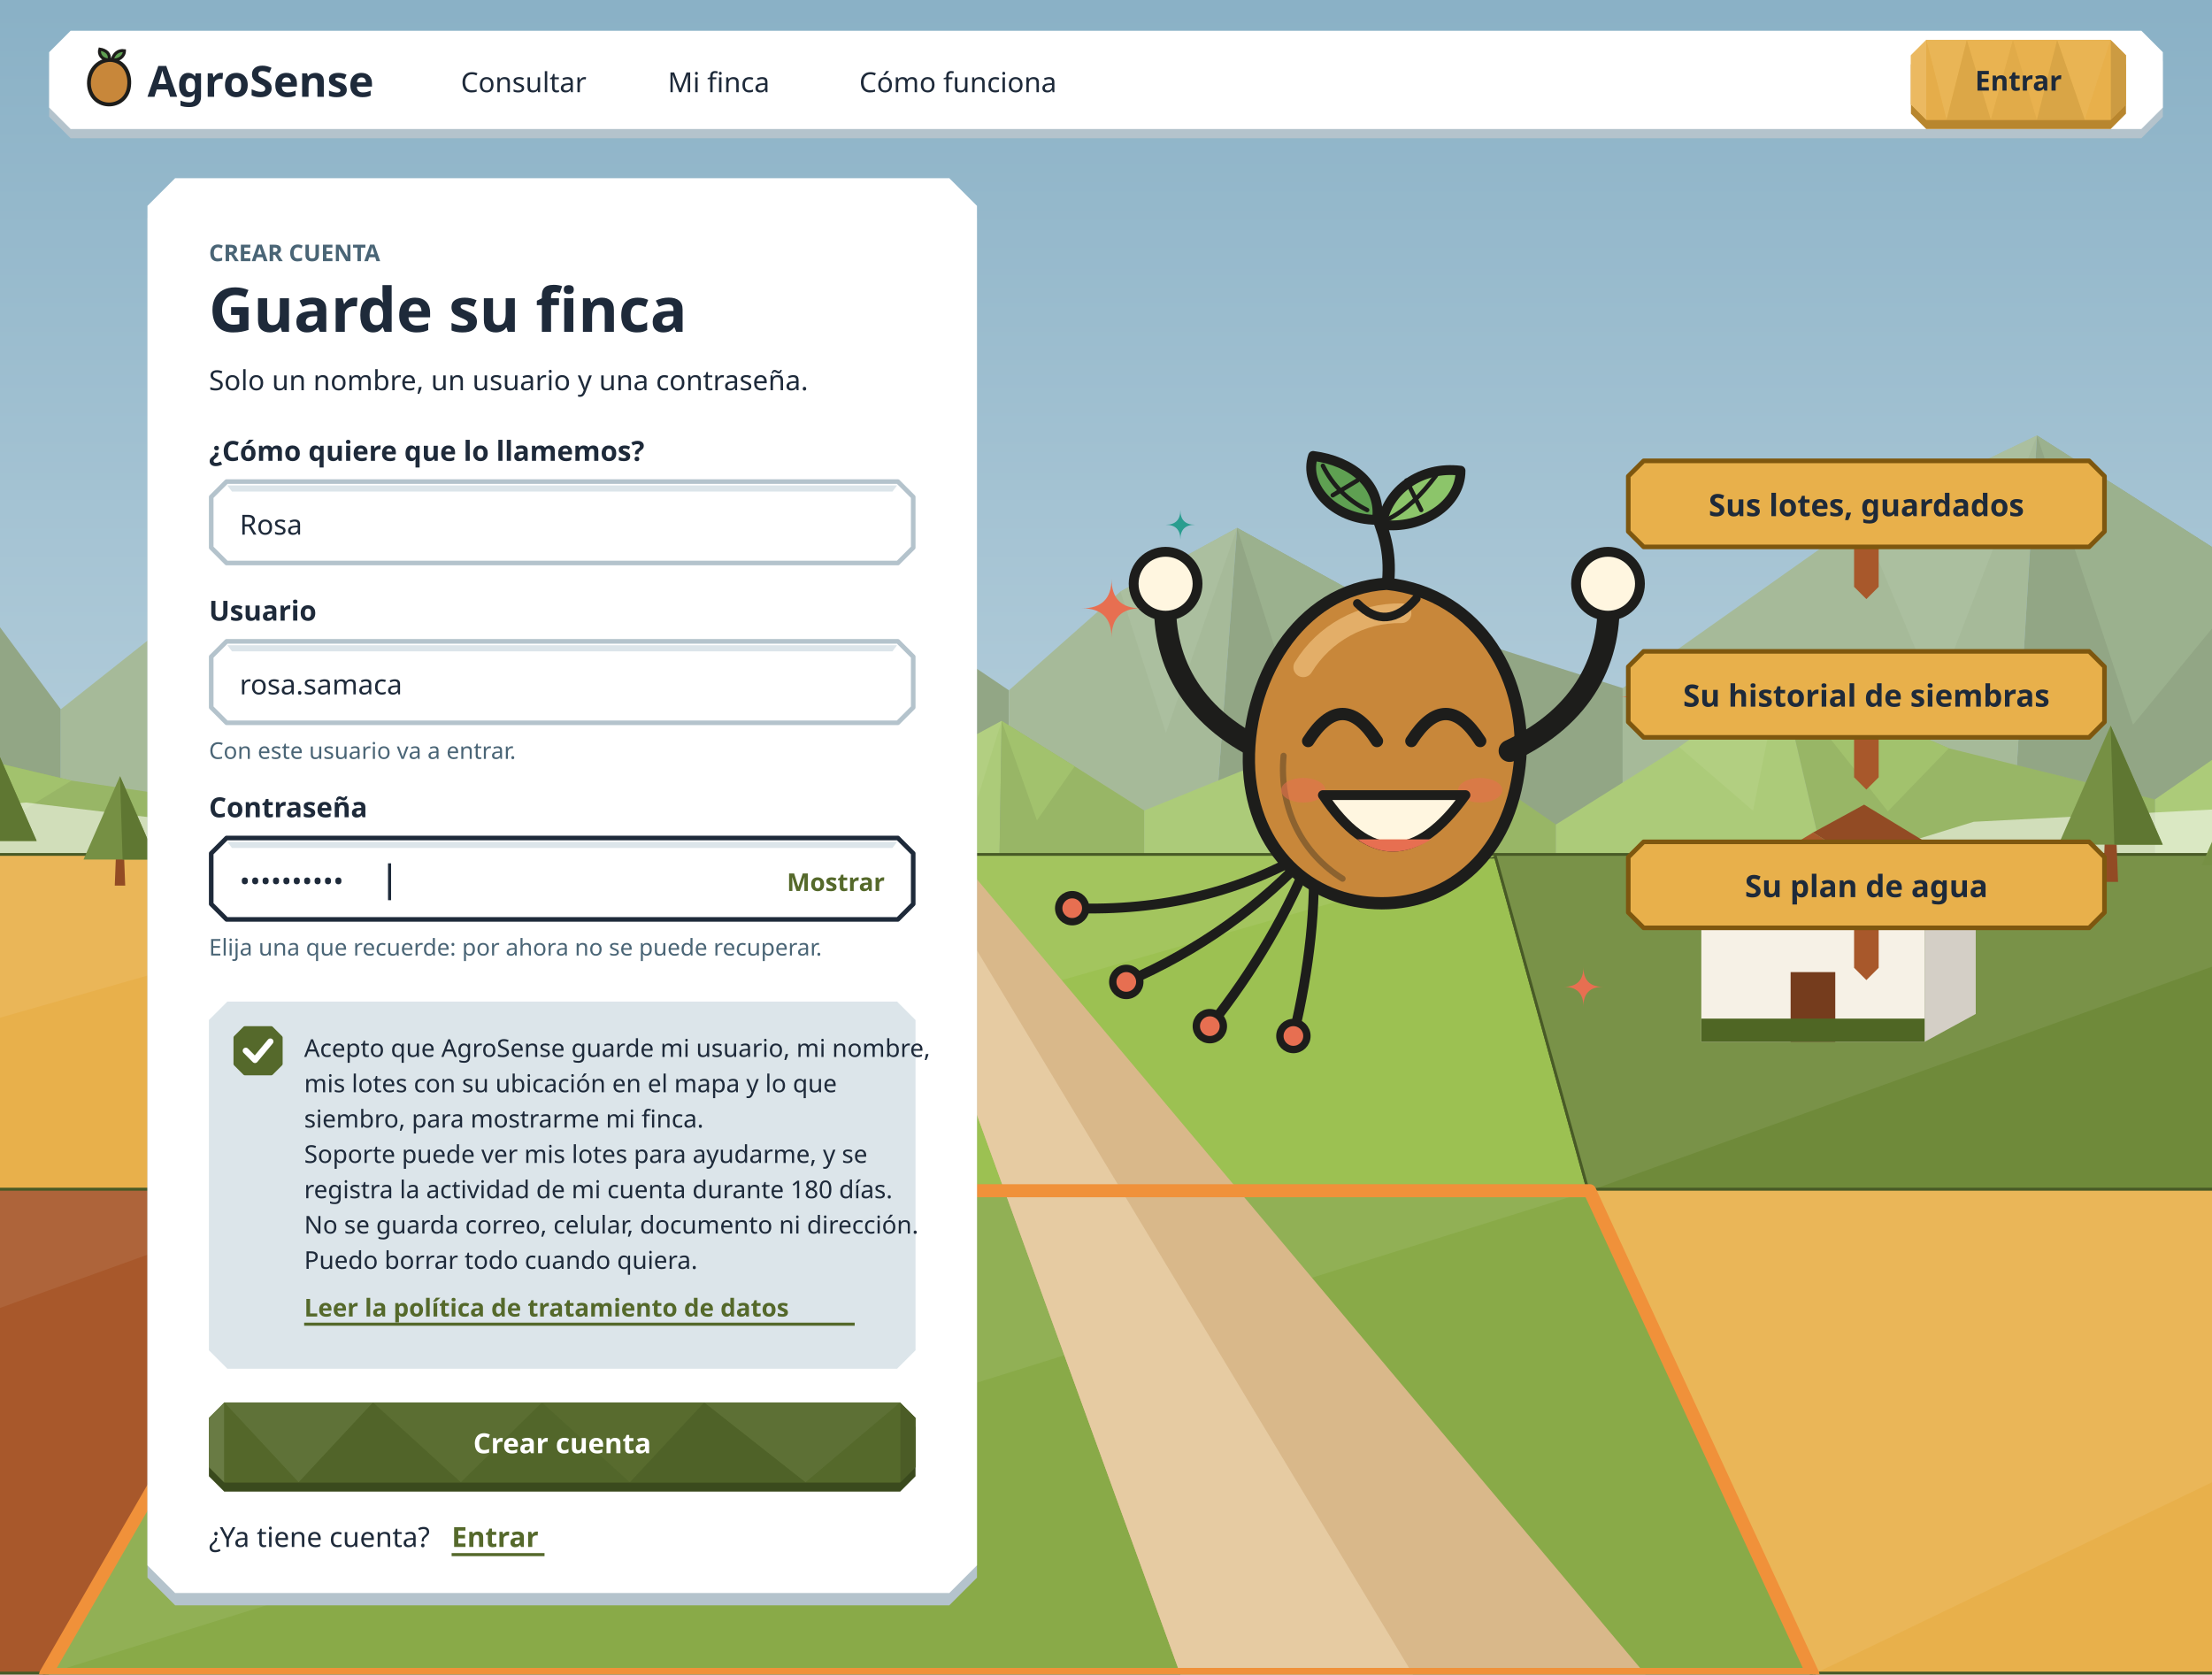
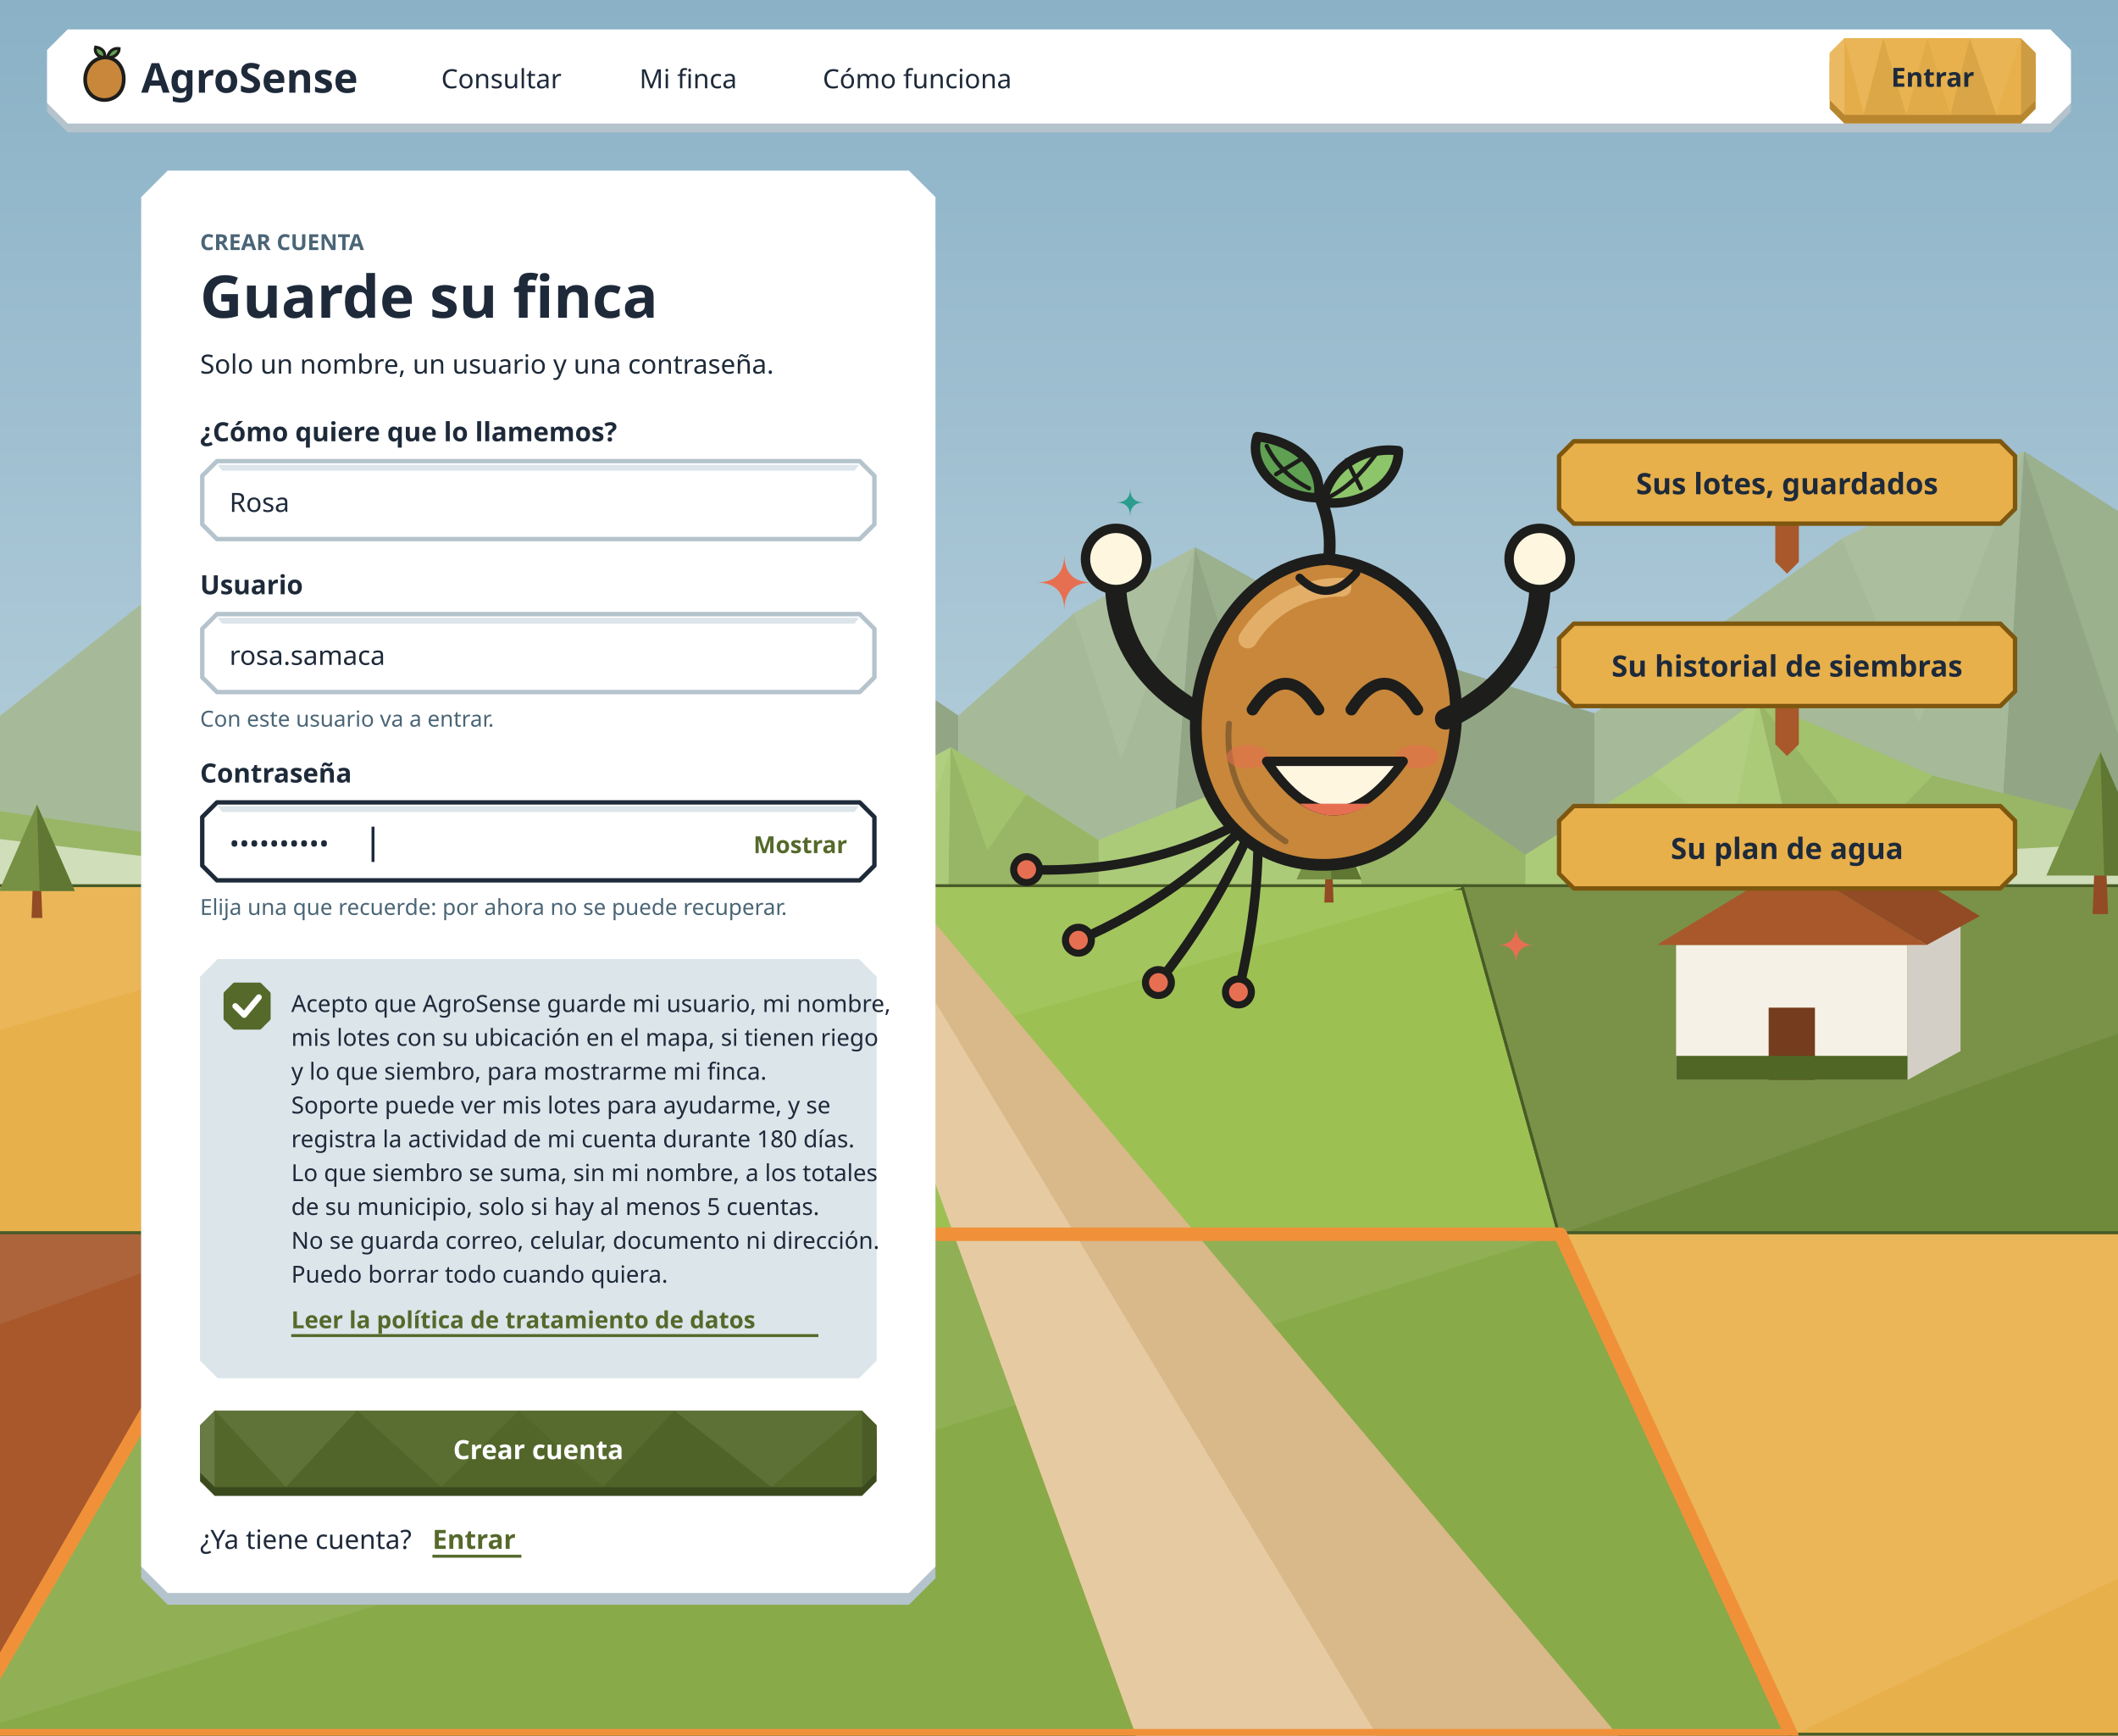
- <svg xmlns="http://www.w3.org/2000/svg" width="1440" height="1090" viewBox="0 0 1440 1090">
-   <rect width="1440" height="1090" fill="#8FA9B8" />
+ <svg xmlns="http://www.w3.org/2000/svg" width="1440" height="1180" viewBox="0 0 1440 1180">
+   <rect width="1440" height="1180" fill="#8FA9B8" />
  <defs>
    <clipPath id="recorte-registro">
-       <rect width="1440" height="1090" />
+       <rect width="1440" height="1180" />
    </clipPath>
  </defs>
  <g id="fondo" clip-path="url(#recorte-registro)">
-     <g transform="translate(-152 0) scale(1.21111)">
+     <g transform="translate(-224 0) scale(1.31111)">
      <g id="cielo">
        <defs>
          <linearGradient id="cielo-vereda" x1="0" y1="0" x2="0" y2="1">
            <stop offset="0" stop-color="#8AB1C6" />
            <stop offset="1" stop-color="#E0ECF1" />
          </linearGradient>
        </defs>
        <rect width="1440" height="900" fill="url(#cielo-vereda)" />
      </g>
      <g id="lejano">
        <polygon points="-40,393.222 17.606,295.331 57.566,230.245 52.22,470 -40,470" fill="#A6BA99" />
        <polygon points="57.566,230.245 101.401,304.605 158.177,381.239 158.177,470 52.22,470" fill="#92A685" />
        <polygon points="17.606,295.331 57.566,230.245 34.913,382.666" fill="#ABBF9F" />
        <polygon points="57.566,230.245 101.401,304.605 76.811,387.302" fill="#9BB18E" />
        <polygon points="158.177,381.239 303.641,266.091 410.507,187.566 409.388,470 158.177,470" fill="#A6BA99" />
        <polygon points="410.507,187.566 550.547,292.056 667.812,371.044 667.812,470 409.388,470" fill="#92A685" />
        <polygon points="303.641,266.091 410.507,187.566 356.514,368.045" fill="#ABBF9F" />
        <polygon points="410.507,187.566 550.547,292.056 479.967,381.028" fill="#9BB18E" />
        <polygon points="667.812,371.044 727.786,317.937 790.483,283.727 776.651,470 667.812,470" fill="#A6BA99" />
        <polygon points="790.483,283.727 877.992,331.801 997.726,369.864 997.726,470 776.651,470" fill="#92A685" />
        <polygon points="727.786,317.937 790.483,283.727 752.218,393.969" fill="#ABBF9F" />
        <polygon points="790.483,283.727 877.992,331.801 827.321,400.901" fill="#9BB18E" />
        <polygon points="997.726,369.864 1125.98,279.314 1220.45,234.059 1206.02,470 997.726,470" fill="#A6BA99" />
        <polygon points="1220.45,234.059 1338.11,309.047 1480,387.666 1480,470 1206.02,470" fill="#92A685" />
        <polygon points="1125.98,279.314 1220.45,234.059 1166,374.657" fill="#ABBF9F" />
        <polygon points="1220.45,234.059 1338.11,309.047 1272.06,389.524" fill="#9BB18E" />
      </g>
      <g id="medio">
        <polygon points="-40,453.72 30.942,424.23 87.808,401.53 81.83,470 -40,470" fill="#ACCB79" />
        <polygon points="87.808,401.53 163.929,419.574 252.098,432.524 252.098,470 81.83,470" fill="#98B666" />
        <polygon points="30.942,424.23 87.808,401.53 56.386,447.115" fill="#B2CF81" />
        <polygon points="87.808,401.53 163.929,419.574 122.879,444.787" fill="#A2C26D" />
        <polygon points="252.098,432.524 325.909,371.11 403.414,346.407 437.602,470 252.098,470" fill="#ACCB79" />
        <polygon points="403.414,346.407 505.675,398.93 597.892,432.128 597.892,470 437.602,470" fill="#98B666" />
        <polygon points="325.909,371.11 403.414,346.407 381.755,420.555" fill="#B2CF81" />
        <polygon points="403.414,346.407 505.675,398.93 471.639,434.465" fill="#A2C26D" />
        <polygon points="597.892,432.128 634.525,403.363 663.918,387.487 662.606,470 597.892,470" fill="#ACCB79" />
        <polygon points="663.918,387.487 703.137,411.9 740.58,435.632 740.58,470 662.606,470" fill="#98B666" />
        <polygon points="634.525,403.363 663.918,387.487 648.565,436.681" fill="#B2CF81" />
        <polygon points="663.918,387.487 703.137,411.9 682.871,440.95" fill="#A2C26D" />
        <polygon points="740.58,435.632 813.424,406.067 868.553,378.828 878.121,470 740.58,470" fill="#ACCB79" />
        <polygon points="868.553,378.828 909.824,407.404 961.824,443.19 961.824,470 878.121,470" fill="#98B666" />
        <polygon points="813.424,406.067 868.553,378.828 845.772,438.034" fill="#B2CF81" />
        <polygon points="868.553,378.828 909.824,407.404 893.973,438.702" fill="#A2C26D" />
        <polygon points="961.824,443.19 1028.1,401.533 1082.33,363.079 1107.51,470 961.824,470" fill="#ACCB79" />
        <polygon points="1082.33,363.079 1173.04,402.21 1283.86,429.665 1283.86,470 1107.51,470" fill="#98B666" />
        <polygon points="1028.1,401.533 1082.33,363.079 1067.81,435.767" fill="#B2CF81" />
        <polygon points="1082.33,363.079 1173.04,402.21 1140.27,436.105" fill="#A2C26D" />
        <polygon points="1283.86,429.665 1333.17,395.511 1370.22,373.223 1388.64,470 1283.86,470" fill="#ACCB79" />
        <polygon points="1370.22,373.223 1434.5,397.169 1480,431.419 1480,470 1388.64,470" fill="#98B666" />
        <polygon points="1333.17,395.511 1370.22,373.223 1360.9,432.756" fill="#B2CF81" />
        <polygon points="1370.22,373.223 1434.5,397.169 1411.57,433.585" fill="#A2C26D" />
      </g>
      <g id="niebla">
        <polygon points="1079.97,474.501 1186.41,441.699 1346.07,433.499 1527.01,445.8 1612.16,474.501" fill="#FFFFFF" fill-opacity="0.55" />
        <polygon points="241.935,465.794 327.561,446.923 456,442.206 601.563,449.282 670.064,465.794" fill="#FFFFFF" fill-opacity="0.55" />
        <polygon points="-28.161,476.647 38.872,440.412 139.422,431.353 253.379,444.941 307.006,476.647" fill="#FFFFFF" fill-opacity="0.55" />
      </g>
      <g id="parcelas">
        <polygon points="-40,460 430,460 300,640 -200,640" fill="#E8B04B" stroke="#485A26" stroke-width="3" stroke-linejoin="round" />
        <polygon points="-40,460 430,460 -200,640" fill="#EAB658" />
        <polygon points="430,460 930,460 980,640 300,640" fill="#9CC152" stroke="#485A26" stroke-width="3" stroke-linejoin="round" />
        <polygon points="430,460 930,460 300,640" fill="#A3C55E" />
        <polygon points="930,460 1480,460 1640,640 980,640" fill="#6F8A3A" stroke="#485A26" stroke-width="3" stroke-linejoin="round" />
        <polygon points="930,460 1480,460 980,640" fill="#799248" />
        <polygon points="-200,640 300,640 150,900 -420,900" fill="#A8582B" stroke="#485A26" stroke-width="3" stroke-linejoin="round" />
        <polygon points="-200,640 300,640 -420,900" fill="#AE643A" />
        <polygon points="300,640 980,640 1100,900 150,900" fill="#89AA48" stroke="#485A26" stroke-width="3" stroke-linejoin="round" />
        <polygon points="300,640 980,640 150,900" fill="#91B055" />
        <polygon points="980,640 1640,640 1900,900 1100,900" fill="#E8B04B" stroke="#485A26" stroke-width="3" stroke-linejoin="round" />
        <polygon points="980,640 1640,640 1100,900" fill="#EAB658" />
      </g>
      <g id="camino">
        <polygon points="600,460 640,460 1010,900 760,900" fill="#D9B88A" />
        <polygon points="600,460 620,460 885,900 760,900" fill="#E6CBA2" />
      </g>
      <g id="arboles">
        <polygon points="116.4,470 123.6,470 122.7,446.6 117.3,446.6" fill="#924B24" />
        <polygon points="120,394.4 145.2,452 94.8,452" fill="#769044" />
        <polygon points="120,394.4 145.2,452 121.8,452" fill="#5F7732" />
        <polygon points="187.2,476 192.8,476 192.1,457.8 187.9,457.8" fill="#924B24" />
        <polygon points="190,417.2 209.6,462 170.4,462" fill="#769044" />
        <polygon points="190,417.2 209.6,462 191.4,462" fill="#5F7732" />
        <polygon points="1256,474 1264,474 1263,448 1257,448" fill="#924B24" />
        <polygon points="1260,390 1288,454 1232,454" fill="#769044" />
        <polygon points="1260,390 1288,454 1262,454" fill="#5F7732" />
        <polygon points="1327,480 1333,480 1332.25,460.5 1327.75,460.5" fill="#924B24" />
        <polygon points="1330,417 1351,465 1309,465" fill="#769044" />
        <polygon points="1330,417 1351,465 1331.5,465" fill="#5F7732" />
        <polygon points="857.6,468 862.4,468 861.8,452.4 858.2,452.4" fill="#924B24" />
        <polygon points="860,417.6 876.8,456 843.2,456" fill="#769044" />
        <polygon points="860,417.6 876.8,456 861.2,456" fill="#5F7732" />
      </g>
      <g id="casa">
        <polygon points="1040,490 1160,490 1160,560 1040,560" fill="#F6F1E6" />
        <polygon points="1160,490 1187.5,475 1187.5,545 1160,560" fill="#D4CFC6" />
        <polygon points="1030,490 1100,447.5 1170,490" fill="#A8582B" />
        <polygon points="1100,447.5 1170,490 1197.5,475 1127.5,432.5" fill="#924B24" />
        <polygon points="1088,522.5 1112,522.5 1112,560 1088,560" fill="#753C1D" />
        <polygon points="1040,547.5 1160,547.5 1160,560 1040,560" fill="#4F6624" />
      </g>
      <g id="lote-resaltado">
        <polygon points="300,640 980,640 1100,900 150,900" fill="none" stroke="#F0913A" stroke-width="7" stroke-linejoin="round" />
      </g>
    </g>
  </g>
  <g id="barra" transform="translate(0 0)">
    <polygon points="46,26 1394,26 1408,40 1408,76 1394,90 46,90 32,76 32,40" fill="#B4C3CC" />
    <polygon points="46,20 1394,20 1408,34 1408,70 1394,84 46,84 32,70 32,34" fill="#FFFFFF" />
    <g id="marca" transform="translate(56 30)">
      <path d="M16 9c9 .6 13 9 12 17-.8 8-7 12-13 12S3 34 2 26C1 17 7 9 16 9z" fill="#C8873A" stroke="#1D1D1B" stroke-width="2.5" />
      <path d="M15 9c-5 0-7-4-6-7 4 .6 7 3 6 7zm2 0c4 .6 8-2 8-6-4-.6-7 2-8 6z" fill="#5FA052" stroke="#1D1D1B" stroke-width="2" />
      <text x="40" y="33" font-family="Fredoka" font-weight="600" font-size="28" fill="#1E2A3A" text-anchor="start">AgroSense</text>
    </g>
    <text x="300" y="60" font-family="Atkinson Hyperlegible" font-weight="400" font-size="18" fill="#1E2A3A" text-anchor="start">Consultar</text>
    <text x="434.72" y="60" font-family="Atkinson Hyperlegible" font-weight="400" font-size="18" fill="#1E2A3A" text-anchor="start">Mi finca</text>
    <text x="559.36" y="60" font-family="Atkinson Hyperlegible" font-weight="400" font-size="18" fill="#1E2A3A" text-anchor="start">Cómo funciona</text>
    <g id="boton-secondary" transform="translate(1244 26)">
      <polygon points="10,6 130,6 140,16 140,48 130,58 10,58 0,48 0,16" fill="#B8862E" />
      <polygon points="10,0 130,0 140,10 140,42 130,52 10,52 0,42 0,10" fill="#E8B04B" />
      <polygon points="10,0 10,52 0,42 0,10" fill="#EBB961" />
      <polygon points="130,0 140,10 140,42 130,52" fill="#CC9B42" />
      <polygon points="10,0 36.4,0 23.2,52" fill="#E9B556" />
      <polygon points="10,0 23.2,52 10,52" fill="#E5AD4A" />
      <polygon points="36.4,0 66.4,0 52,52" fill="#E9B351" />
      <polygon points="36.4,0 52,52 23.2,52" fill="#DCA747" />
      <polygon points="66.4,0 95.2,0 82,52" fill="#E8B14E" />
      <polygon points="66.4,0 82,52 52,52" fill="#E1AB49" />
      <polygon points="95.2,0 130,0 113.2,52" fill="#E9B453" />
      <polygon points="95.2,0 113.2,52 82,52" fill="#D9A546" />
      <polygon points="130,0 130,52 113.2,52" fill="#E8B04B" />
      <text x="70" y="33" font-family="Atkinson Hyperlegible" font-weight="700" font-size="18" fill="#1E2A3A" text-anchor="middle">Entrar</text>
    </g>
  </g>
  <g id="mascota" transform="translate(650 300) scale(1.6)">
    <g id="semilla" transform="translate(0 -8)">
      <path d="M128 166 Q85 192 30 190" fill="none" stroke="#1D1D1B" stroke-width="4" stroke-linecap="round" stroke-linejoin="round" />
      <circle cx="30" cy="190" r="5.5" fill="#E76F51" stroke="#1D1D1B" stroke-width="3" />
      <path d="M128 166 Q96 201 52 220" fill="none" stroke="#1D1D1B" stroke-width="4" stroke-linecap="round" stroke-linejoin="round" />
      <circle cx="52" cy="220" r="5.5" fill="#E76F51" stroke="#1D1D1B" stroke-width="3" />
      <path d="M128 166 Q113 204 86 238" fill="none" stroke="#1D1D1B" stroke-width="4" stroke-linecap="round" stroke-linejoin="round" />
      <circle cx="86" cy="238" r="5.5" fill="#E76F51" stroke="#1D1D1B" stroke-width="3" />
      <path d="M128 166 Q130 200 120 242" fill="none" stroke="#1D1D1B" stroke-width="4" stroke-linecap="round" stroke-linejoin="round" />
      <circle cx="120" cy="242" r="5.5" fill="#E76F51" stroke="#1D1D1B" stroke-width="3" />
      <path d="M108 126 C78 112 66 88 68 62" fill="none" stroke="#1D1D1B" stroke-width="9" stroke-linecap="round" stroke-linejoin="round" />
      <circle cx="68" cy="58" r="13" fill="#FFF6E0" stroke="#1D1D1B" stroke-width="4" />
      <path d="M158 62 C160 48 158 40 154 30" fill="none" stroke="#1D1D1B" stroke-width="5" stroke-linecap="round" stroke-linejoin="round" />
      <path d="M154 32 C136 32 124 18 128 6 C144 8 156 18 154 32Z" fill="#5FA052" stroke="#1D1D1B" stroke-width="4" stroke-linecap="round" stroke-linejoin="round" />
      <path d="M156 34 C172 36 188 26 188 12 C172 10 158 20 156 34Z" fill="#8CC56A" stroke="#1D1D1B" stroke-width="4" stroke-linecap="round" stroke-linejoin="round" />
      <path d="M150 28 C142 24 136 18 132 10 M146 16 L136 22 M178 14 C172 22 166 28 158 32 M172 28 L166 16" fill="none" stroke="#1D1D1B" stroke-width="1.8" stroke-linecap="round" stroke-linejoin="round" />
      <path d="M158 58 C196 62 216 98 212 132 C208 168 184 188 156 188 C126 188 104 166 102 134 C100 98 122 60 158 58Z" fill="#C8873A" stroke="#1D1D1B" stroke-width="5" stroke-linecap="round" stroke-linejoin="round" />
      <path d="M124 92 A46 46 0 0 1 164 70" fill="none" stroke="#E3AE68" stroke-width="8" stroke-linecap="round" stroke-linejoin="round" />
      <path d="M116 128 C114 150 124 168 140 178" fill="none" stroke="#1D1D1B" stroke-width="2.5" stroke-linecap="round" stroke-linejoin="round" opacity="0.35" />
      <path d="M146 66 Q158 78 170 64" fill="none" stroke="#1D1D1B" stroke-width="3.5" stroke-linecap="round" stroke-linejoin="round" />
      <ellipse cx="124" cy="142" rx="9" ry="5" fill="#E76F51" opacity="0.55" />
      <ellipse cx="196" cy="142" rx="9" ry="5" fill="#E76F51" opacity="0.55" />
      <path d="M126 122 Q140 100 154 122" fill="none" stroke="#1D1D1B" stroke-width="5" stroke-linecap="round" stroke-linejoin="round" />
      <path d="M168 122 Q182 100 196 122" fill="none" stroke="#1D1D1B" stroke-width="5" stroke-linecap="round" stroke-linejoin="round" />
      <path d="M132 144 Q160 186 190 144Z" fill="#FFF6E0" stroke="#1D1D1B" stroke-width="4" stroke-linecap="round" stroke-linejoin="round" />
      <path d="M146 162 Q160 172 176 162" fill="#E76F51" />
      <path d="M208 126 C238 112 250 88 248 62" fill="none" stroke="#1D1D1B" stroke-width="9" stroke-linecap="round" stroke-linejoin="round" />
      <circle cx="248" cy="58" r="13" fill="#FFF6E0" stroke="#1D1D1B" stroke-width="4" />
    </g>
    <path d="M46 48 Q46 60 58 60 Q46 60 46 72 Q46 60 34 60 Q46 60 46 48Z" fill="#E76F51" />
    <path d="M262 87 Q262 96 271 96 Q262 96 262 105 Q262 96 253 96 Q262 96 262 87Z" fill="#E76F51" />
    <path d="M238 206 Q238 214 246 214 Q238 214 238 222 Q238 214 230 214 Q238 214 238 206Z" fill="#E76F51" />
    <path d="M74 20 Q74 26 80 26 Q74 26 74 32 Q74 26 68 26 Q74 26 74 20Z" fill="#2A9D8F" />
  </g>
  <g id="letrero" transform="translate(1060 300)">
    <polygon points="147,52 163,52 163,82 155,90 147,82" fill="#A8582B" />
    <polygon points="10,0 300,0 310,10 310,46 300,56 10,56 0,46 0,10" fill="#E8B04B" stroke="#7E570F" stroke-width="3" stroke-linejoin="round" />
    <text x="155" y="36" font-family="Atkinson Hyperlegible" font-weight="700" font-size="20" fill="#1E2A3A" text-anchor="middle">Sus lotes, guardados</text>
  </g>
  <g id="letrero" transform="translate(1060 424)">
    <polygon points="147,52 163,52 163,82 155,90 147,82" fill="#A8582B" />
    <polygon points="10,0 300,0 310,10 310,46 300,56 10,56 0,46 0,10" fill="#E8B04B" stroke="#7E570F" stroke-width="3" stroke-linejoin="round" />
    <text x="155" y="36" font-family="Atkinson Hyperlegible" font-weight="700" font-size="20" fill="#1E2A3A" text-anchor="middle">Su historial de siembras</text>
  </g>
  <g id="letrero" transform="translate(1060 548)">
    <polygon points="147,52 163,52 163,82 155,90 147,82" fill="#A8582B" />
    <polygon points="10,0 300,0 310,10 310,46 300,56 10,56 0,46 0,10" fill="#E8B04B" stroke="#7E570F" stroke-width="3" stroke-linejoin="round" />
    <text x="155" y="36" font-family="Atkinson Hyperlegible" font-weight="700" font-size="20" fill="#1E2A3A" text-anchor="middle">Su plan de agua</text>
  </g>
  <g id="tarjeta" transform="translate(96 116)">
-     <polygon points="18,8 522,8 540,26 540,911 522,929 18,929 0,911 0,26" fill="#B4C3CC" />
-     <polygon points="18,0 522,0 540,18 540,903 522,921 18,921 0,903 0,18" fill="#FFFFFF" />
+     <polygon points="18,8 522,8 540,26 540,957 522,975 18,975 0,957 0,26" fill="#B4C3CC" />
+     <polygon points="18,0 522,0 540,18 540,949 522,967 18,967 0,949 0,18" fill="#FFFFFF" />
  </g>
  <g id="contenido" transform="translate(96 116)">
    <text x="40" y="54" font-family="Atkinson Hyperlegible" font-weight="700" font-size="15" fill="#4A6576" text-anchor="start">CREAR CUENTA</text>
    <text x="40" y="100" font-family="Fredoka" font-weight="600" font-size="40" fill="#1E2A3A" text-anchor="start">Guarde su finca</text>
    <text x="40" y="138" font-family="Atkinson Hyperlegible" font-weight="400" font-size="18" fill="#1E2A3A" text-anchor="start">Solo un nombre, un usuario y una contraseña.</text>
    <g id="campo-nombre" transform="translate(40 184)">
      <text x="0" y="0" font-family="Atkinson Hyperlegible" font-weight="700" font-size="18" fill="#1E2A3A" text-anchor="start">¿Cómo quiere que lo llamemos?</text>
      <polygon points="11.5,13.5 448.5,13.5 458.5,23.5 458.5,56.5 448.5,66.5 11.5,66.5 1.5,56.5 1.5,23.5" fill="#FFFFFF" stroke="#B4C3CC" stroke-width="3" stroke-linejoin="round" />
      <polygon points="12,16 448,16 445,20 15,20" fill="#DCE5EA" />
      <text x="20" y="48" font-family="Atkinson Hyperlegible" font-weight="400" font-size="18" fill="#1E2A3A" text-anchor="start">Rosa</text>
    </g>
    <g id="campo-usuario" transform="translate(40 288)">
      <text x="0" y="0" font-family="Atkinson Hyperlegible" font-weight="700" font-size="18" fill="#1E2A3A" text-anchor="start">Usuario</text>
      <polygon points="11.5,13.5 448.5,13.5 458.5,23.5 458.5,56.5 448.5,66.5 11.5,66.5 1.5,56.5 1.5,23.5" fill="#FFFFFF" stroke="#B4C3CC" stroke-width="3" stroke-linejoin="round" />
      <polygon points="12,16 448,16 445,20 15,20" fill="#DCE5EA" />
      <text x="20" y="48" font-family="Atkinson Hyperlegible" font-weight="400" font-size="18" fill="#1E2A3A" text-anchor="start">rosa.samaca</text>
      <text x="0" y="90" font-family="Atkinson Hyperlegible" font-weight="400" font-size="15" fill="#4A6576" text-anchor="start">Con este usuario va a entrar.</text>
    </g>
    <g id="campo-contrasena" transform="translate(40 416)">
      <text x="0" y="0" font-family="Atkinson Hyperlegible" font-weight="700" font-size="18" fill="#1E2A3A" text-anchor="start">Contraseña</text>
      <polygon points="11.5,13.5 448.5,13.5 458.5,23.5 458.5,56.5 448.5,66.5 11.5,66.5 1.5,56.5 1.5,23.5" fill="#FFFFFF" stroke="#1E2A3A" stroke-width="3" stroke-linejoin="round" />
      <polygon points="12,16 448,16 445,20 15,20" fill="#DCE5EA" />
      <text x="20" y="48" font-family="Atkinson Hyperlegible" font-weight="400" font-size="18" fill="#1E2A3A" text-anchor="start">••••••••••</text>
      <rect x="116.6" y="30" width="2" height="24" fill="#1E2A3A" />
      <text x="440" y="48" font-family="Atkinson Hyperlegible" font-weight="700" font-size="16" fill="#55692B" text-anchor="end">Mostrar</text>
      <text x="0" y="90" font-family="Atkinson Hyperlegible" font-weight="400" font-size="15" fill="#4A6576" text-anchor="start">Elija una que recuerde: por ahora no se puede recuperar.</text>
    </g>
    <g id="consentimiento" transform="translate(40 536)">
-       <polygon points="12,0 448,0 460,12 460,227 448,239 12,239 0,227 0,12" fill="#DCE5EA" />
+       <polygon points="12,0 448,0 460,12 460,273 448,285 12,285 0,273 0,12" fill="#DCE5EA" />
      <g id="casilla" transform="translate(16 16)">
        <polygon points="7.5,1.5 24.5,1.5 30.5,7.5 30.5,24.5 24.5,30.5 7.5,30.5 1.5,24.5 1.5,7.5" fill="#55692B" stroke="#55692B" stroke-width="3" stroke-linejoin="round" />
        <polyline points="8,16 14,22 24,10" fill="none" stroke="#FFFFFF" stroke-width="4" stroke-linecap="round" stroke-linejoin="round" />
      </g>
      <text x="62" y="36" font-family="Atkinson Hyperlegible" font-weight="400" font-size="16" fill="#1E2A3A" text-anchor="start">Acepto que AgroSense guarde mi usuario, mi nombre,</text>
-       <text x="62" y="59" font-family="Atkinson Hyperlegible" font-weight="400" font-size="16" fill="#1E2A3A" text-anchor="start">mis lotes con su ubicación en el mapa y lo que</text>
-       <text x="62" y="82" font-family="Atkinson Hyperlegible" font-weight="400" font-size="16" fill="#1E2A3A" text-anchor="start">siembro, para mostrarme mi finca.</text>
+       <text x="62" y="59" font-family="Atkinson Hyperlegible" font-weight="400" font-size="16" fill="#1E2A3A" text-anchor="start">mis lotes con su ubicación en el mapa, si tienen riego</text>
+       <text x="62" y="82" font-family="Atkinson Hyperlegible" font-weight="400" font-size="16" fill="#1E2A3A" text-anchor="start">y lo que siembro, para mostrarme mi finca.</text>
      <text x="62" y="105" font-family="Atkinson Hyperlegible" font-weight="400" font-size="16" fill="#1E2A3A" text-anchor="start">Soporte puede ver mis lotes para ayudarme, y se</text>
      <text x="62" y="128" font-family="Atkinson Hyperlegible" font-weight="400" font-size="16" fill="#1E2A3A" text-anchor="start">registra la actividad de mi cuenta durante 180 días.</text>
-       <text x="62" y="151" font-family="Atkinson Hyperlegible" font-weight="400" font-size="16" fill="#1E2A3A" text-anchor="start">No se guarda correo, celular, documento ni dirección.</text>
-       <text x="62" y="174" font-family="Atkinson Hyperlegible" font-weight="400" font-size="16" fill="#1E2A3A" text-anchor="start">Puedo borrar todo cuando quiera.</text>
-       <text x="62" y="205" font-family="Atkinson Hyperlegible" font-weight="700" font-size="16" fill="#55692B" text-anchor="start">Leer la política de tratamiento de datos</text>
-       <rect x="62" y="209" width="358.4" height="2" fill="#55692B" />
-     </g>
-     <g id="boton-primary" transform="translate(40 797)">
+       <text x="62" y="151" font-family="Atkinson Hyperlegible" font-weight="400" font-size="16" fill="#1E2A3A" text-anchor="start">Lo que siembro se suma, sin mi nombre, a los totales</text>
+       <text x="62" y="174" font-family="Atkinson Hyperlegible" font-weight="400" font-size="16" fill="#1E2A3A" text-anchor="start">de su municipio, solo si hay al menos 5 cuentas.</text>
+       <text x="62" y="197" font-family="Atkinson Hyperlegible" font-weight="400" font-size="16" fill="#1E2A3A" text-anchor="start">No se guarda correo, celular, documento ni dirección.</text>
+       <text x="62" y="220" font-family="Atkinson Hyperlegible" font-weight="400" font-size="16" fill="#1E2A3A" text-anchor="start">Puedo borrar todo cuando quiera.</text>
+       <text x="62" y="251" font-family="Atkinson Hyperlegible" font-weight="700" font-size="16" fill="#55692B" text-anchor="start">Leer la política de tratamiento de datos</text>
+       <rect x="62" y="255" width="358.4" height="2" fill="#55692B" />
+     </g>
+     <g id="boton-primary" transform="translate(40 843)">
      <polygon points="10,6 450,6 460,16 460,48 450,58 10,58 0,48 0,16" fill="#3A4A1D" />
      <polygon points="10,0 450,0 460,10 460,42 450,52 10,52 0,42 0,10" fill="#55692B" />
      <polygon points="10,0 10,52 0,42 0,10" fill="#697B44" />
      <polygon points="450,0 460,10 460,42 450,52" fill="#4B5C26" />
      <polygon points="10,0 106.8,0 58.4,52" fill="#5F7238" />
      <polygon points="10,0 58.4,52 10,52" fill="#54672A" />
      <polygon points="106.8,0 216.8,0 164,52" fill="#5B6E32" />
      <polygon points="106.8,0 164,52 58.4,52" fill="#516429" />
      <polygon points="216.8,0 322.4,0 274,52" fill="#586B2E" />
      <polygon points="216.8,0 274,52 164,52" fill="#52662A" />
      <polygon points="322.4,0 450,0 388.4,52" fill="#5D7035" />
      <polygon points="322.4,0 388.4,52 274,52" fill="#4F6228" />
      <polygon points="450,0 450,52 388.4,52" fill="#55692B" />
      <text x="230" y="33" font-family="Atkinson Hyperlegible" font-weight="700" font-size="18" fill="#FFFFFF" text-anchor="middle">Crear cuenta</text>
    </g>
-     <text x="40" y="891" font-family="Atkinson Hyperlegible" font-weight="400" font-size="18" fill="#1E2A3A" text-anchor="start">¿Ya tiene cuenta?</text>
-     <text x="198" y="891" font-family="Atkinson Hyperlegible" font-weight="700" font-size="18" fill="#55692B" text-anchor="start">Entrar</text>
-     <rect x="198" y="895" width="60.48" height="2" fill="#55692B" />
+     <text x="40" y="937" font-family="Atkinson Hyperlegible" font-weight="400" font-size="18" fill="#1E2A3A" text-anchor="start">¿Ya tiene cuenta?</text>
+     <text x="198" y="937" font-family="Atkinson Hyperlegible" font-weight="700" font-size="18" fill="#55692B" text-anchor="start">Entrar</text>
+     <rect x="198" y="941" width="60.48" height="2" fill="#55692B" />
  </g>
</svg>
